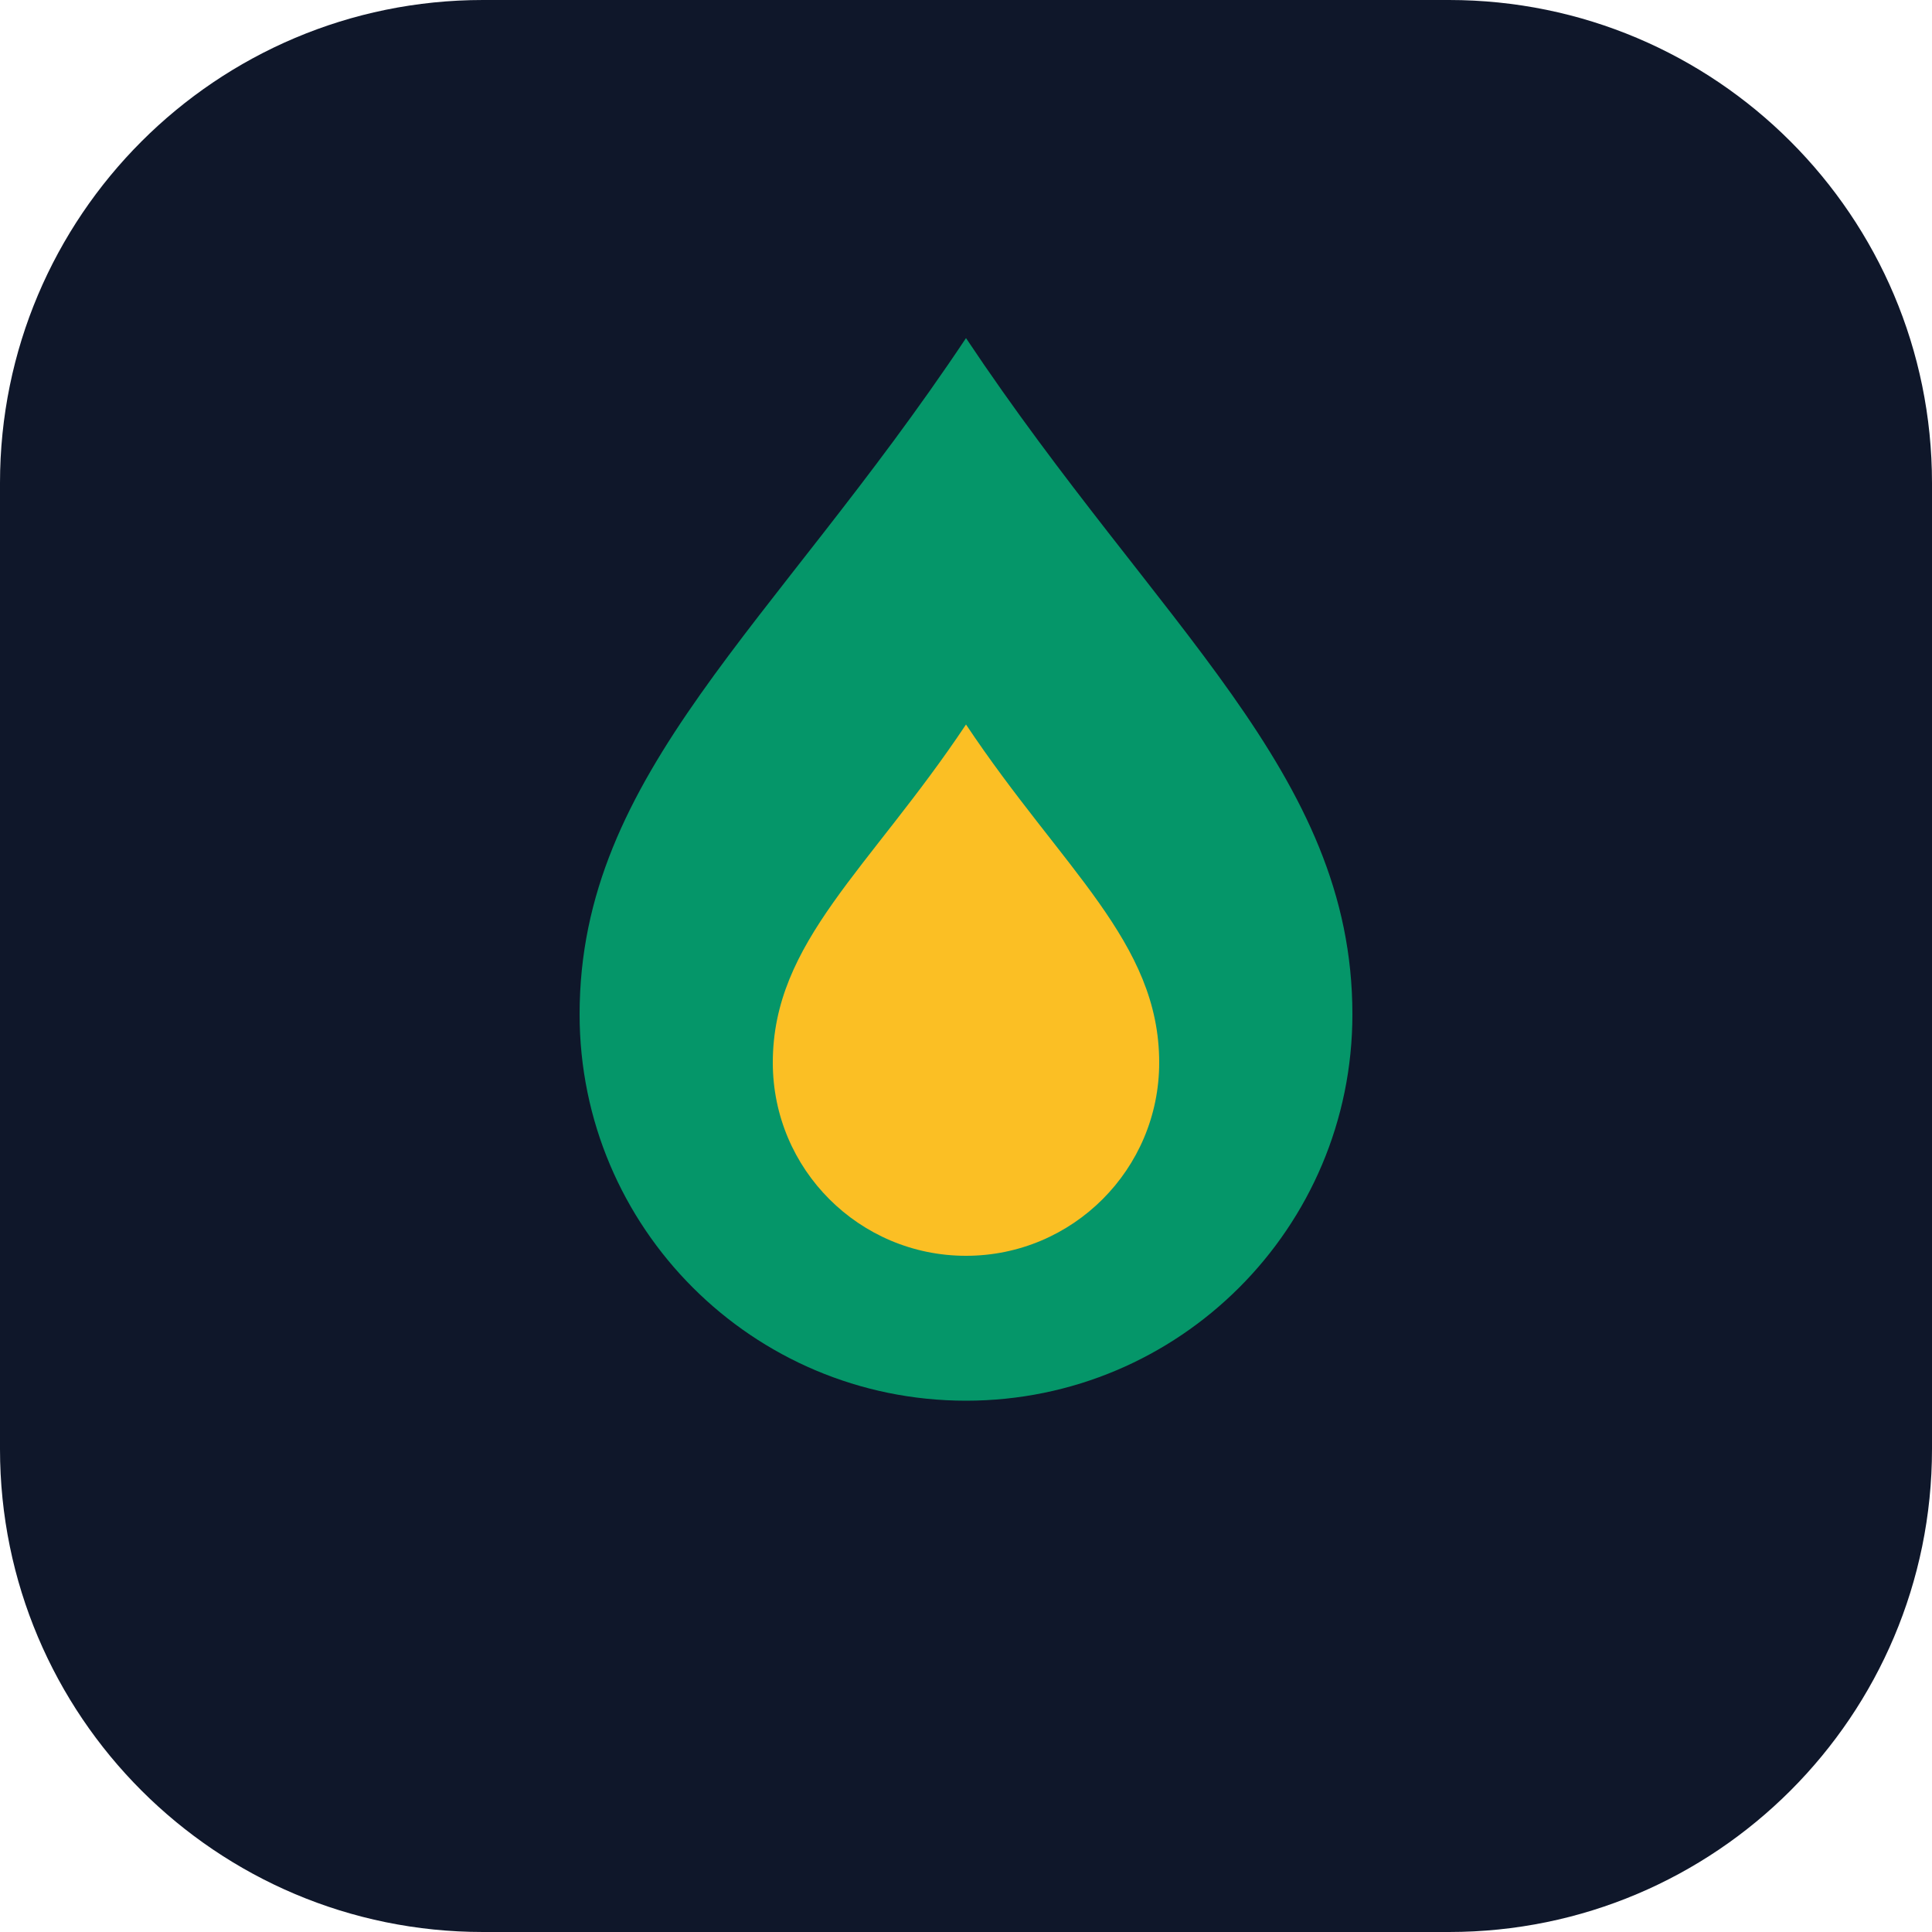
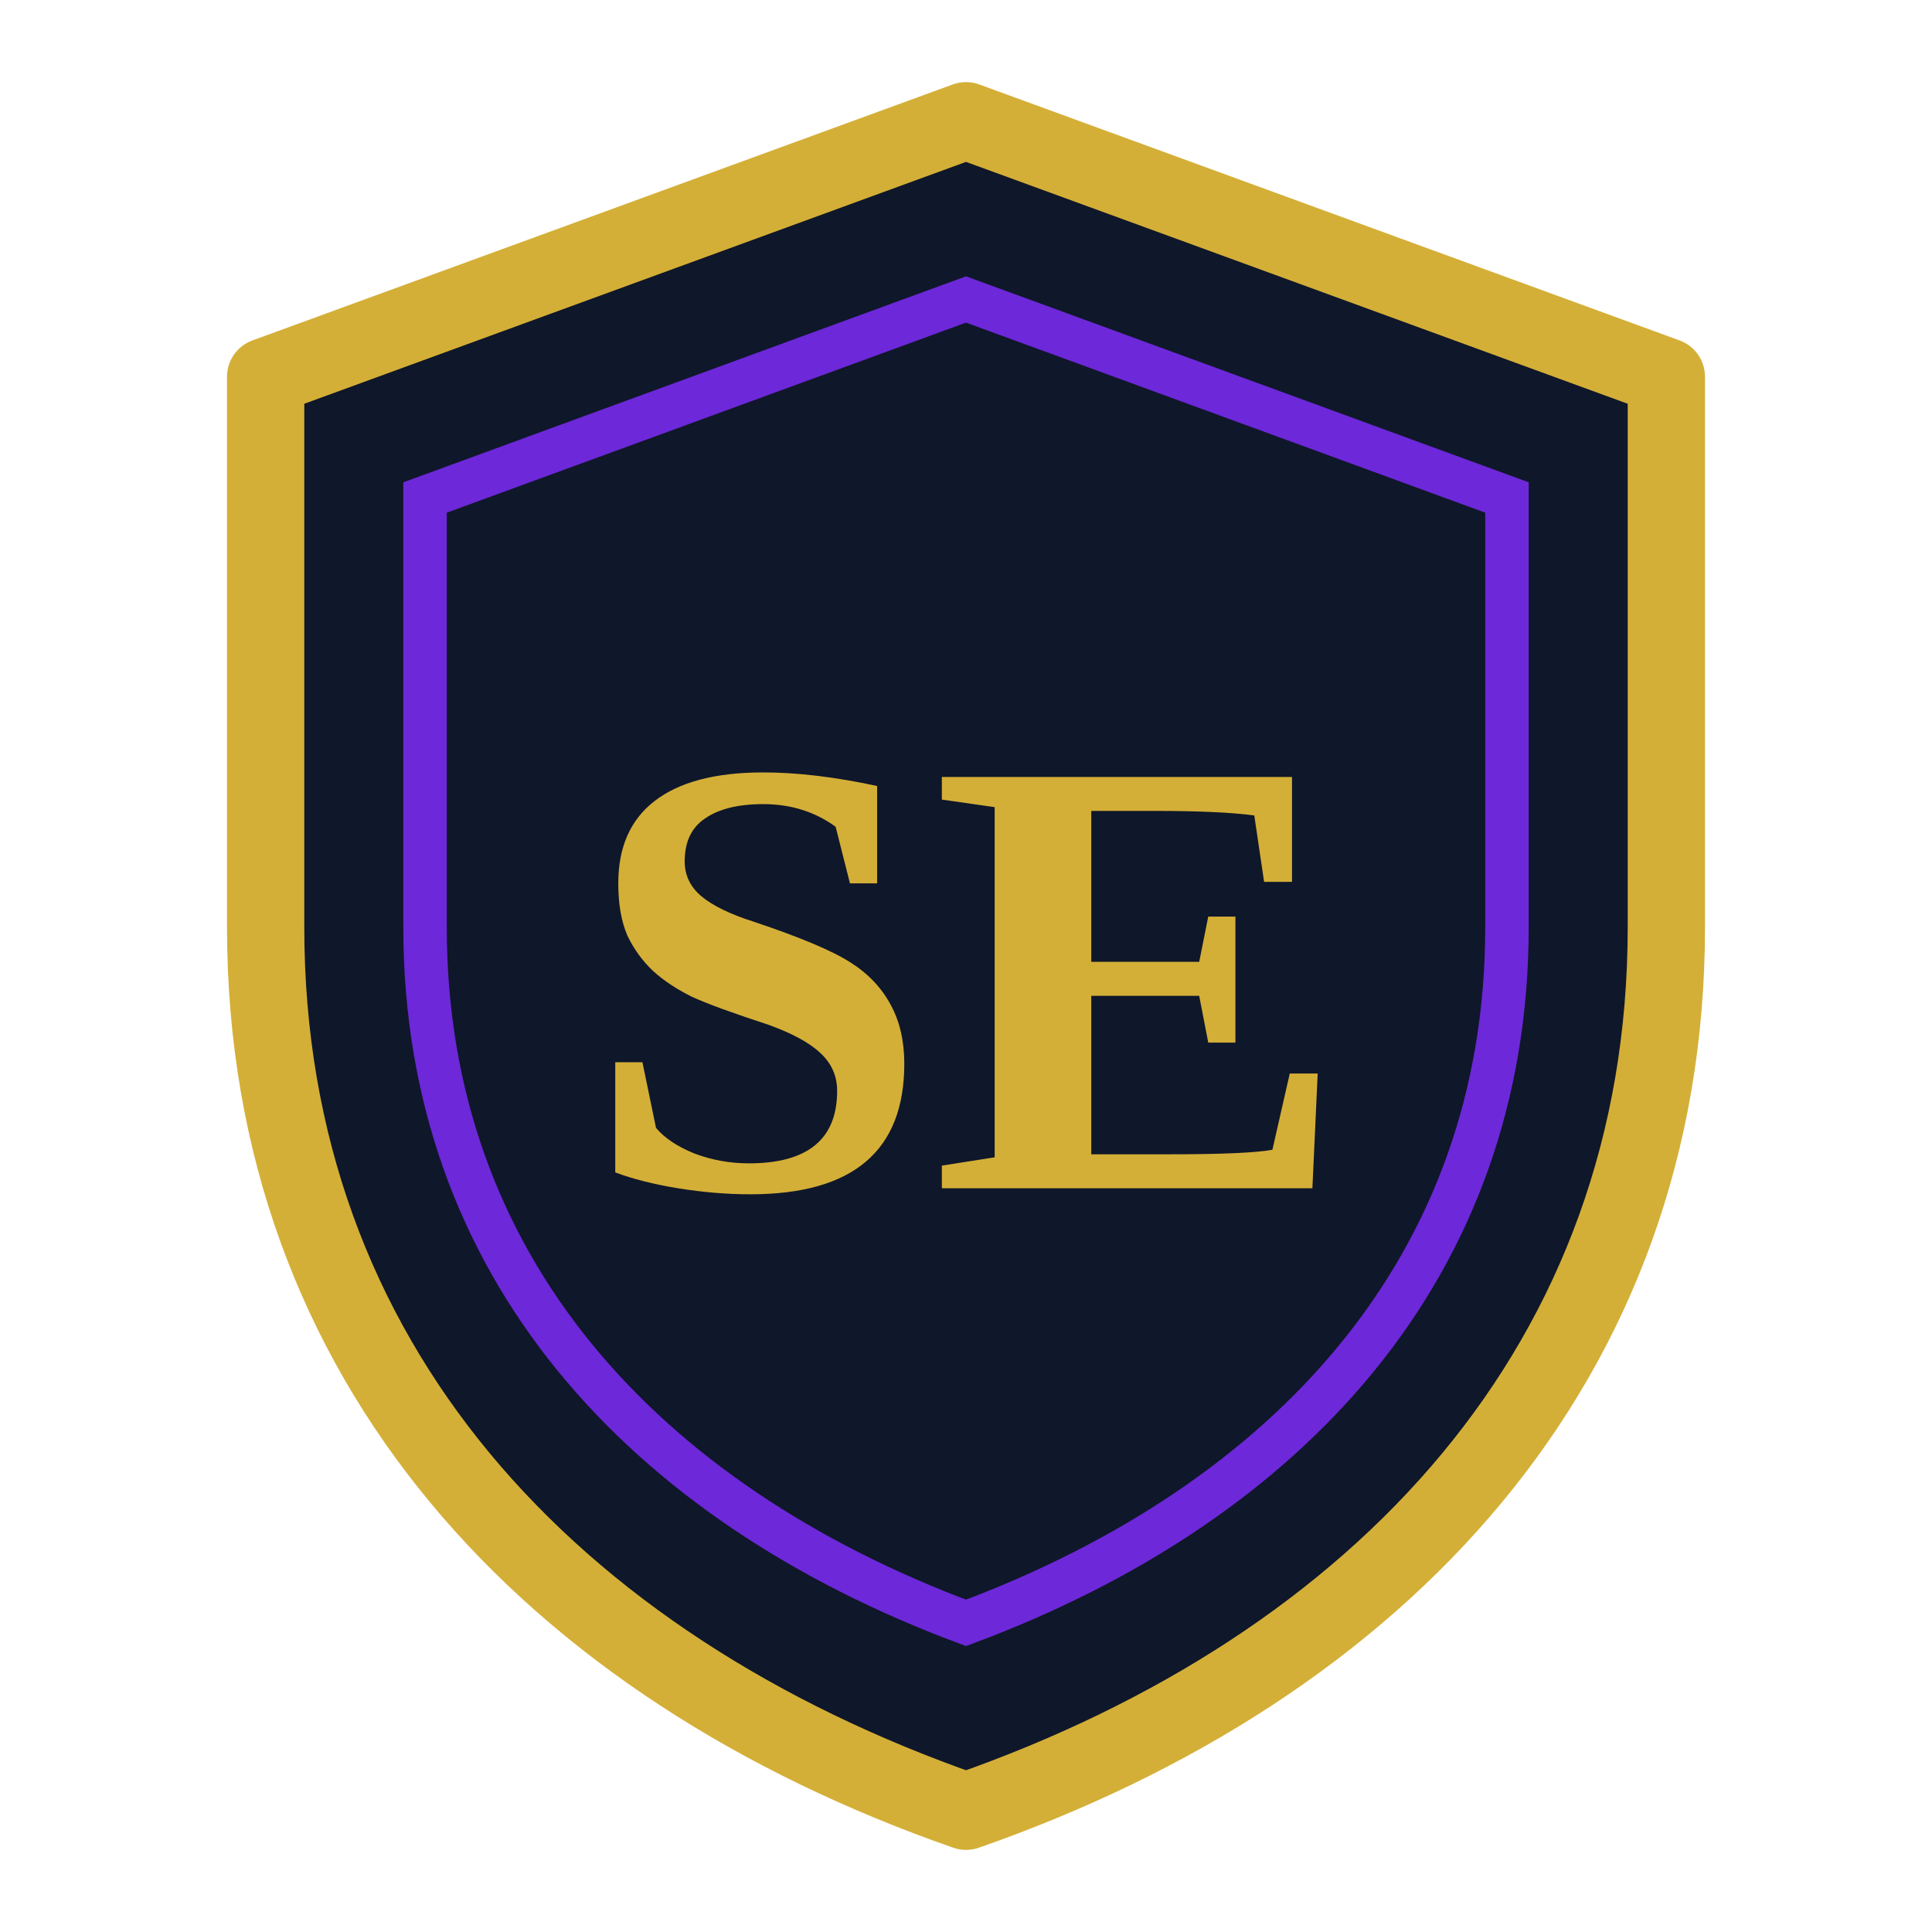
<svg xmlns="http://www.w3.org/2000/svg" viewBox="0 0 40 40">
-   <rect width="40" height="40" rx="10" fill="#0F172A" />
-   <path d="M20 7c-4 6-8 9-8 14a8 8 0 0 0 16 0c0-5-4-8-8-14Z" fill="#059669" />
-   <path d="M20 15c-2 3-4 4.5-4 7a4 4 0 0 0 8 0c0-2.5-2-4-4-7Z" fill="#FBBF24" />
+   <path d="M20 2.5 34.5 7.8v11.4c0 9-5.9 15.3-14.5 18.3C11.4 34.5 5.5 28.2 5.5 19.2V7.8Z" fill="#0F172A" stroke="#D4AF37" stroke-width="1.6" stroke-linejoin="round" />
+   <path d="M20 6.2 31.2 10.3v8.9c0 7-4.5 11.9-11.2 14.4-6.7-2.5-11.2-7.4-11.2-14.4v-8.9Z" fill="none" stroke="#6D28D9" stroke-width="0.9" />
+   <text x="20" y="24.6" text-anchor="middle" font-family="Georgia, 'Times New Roman', serif" font-weight="700" font-size="13" fill="#D4AF37">SE</text>
</svg>
